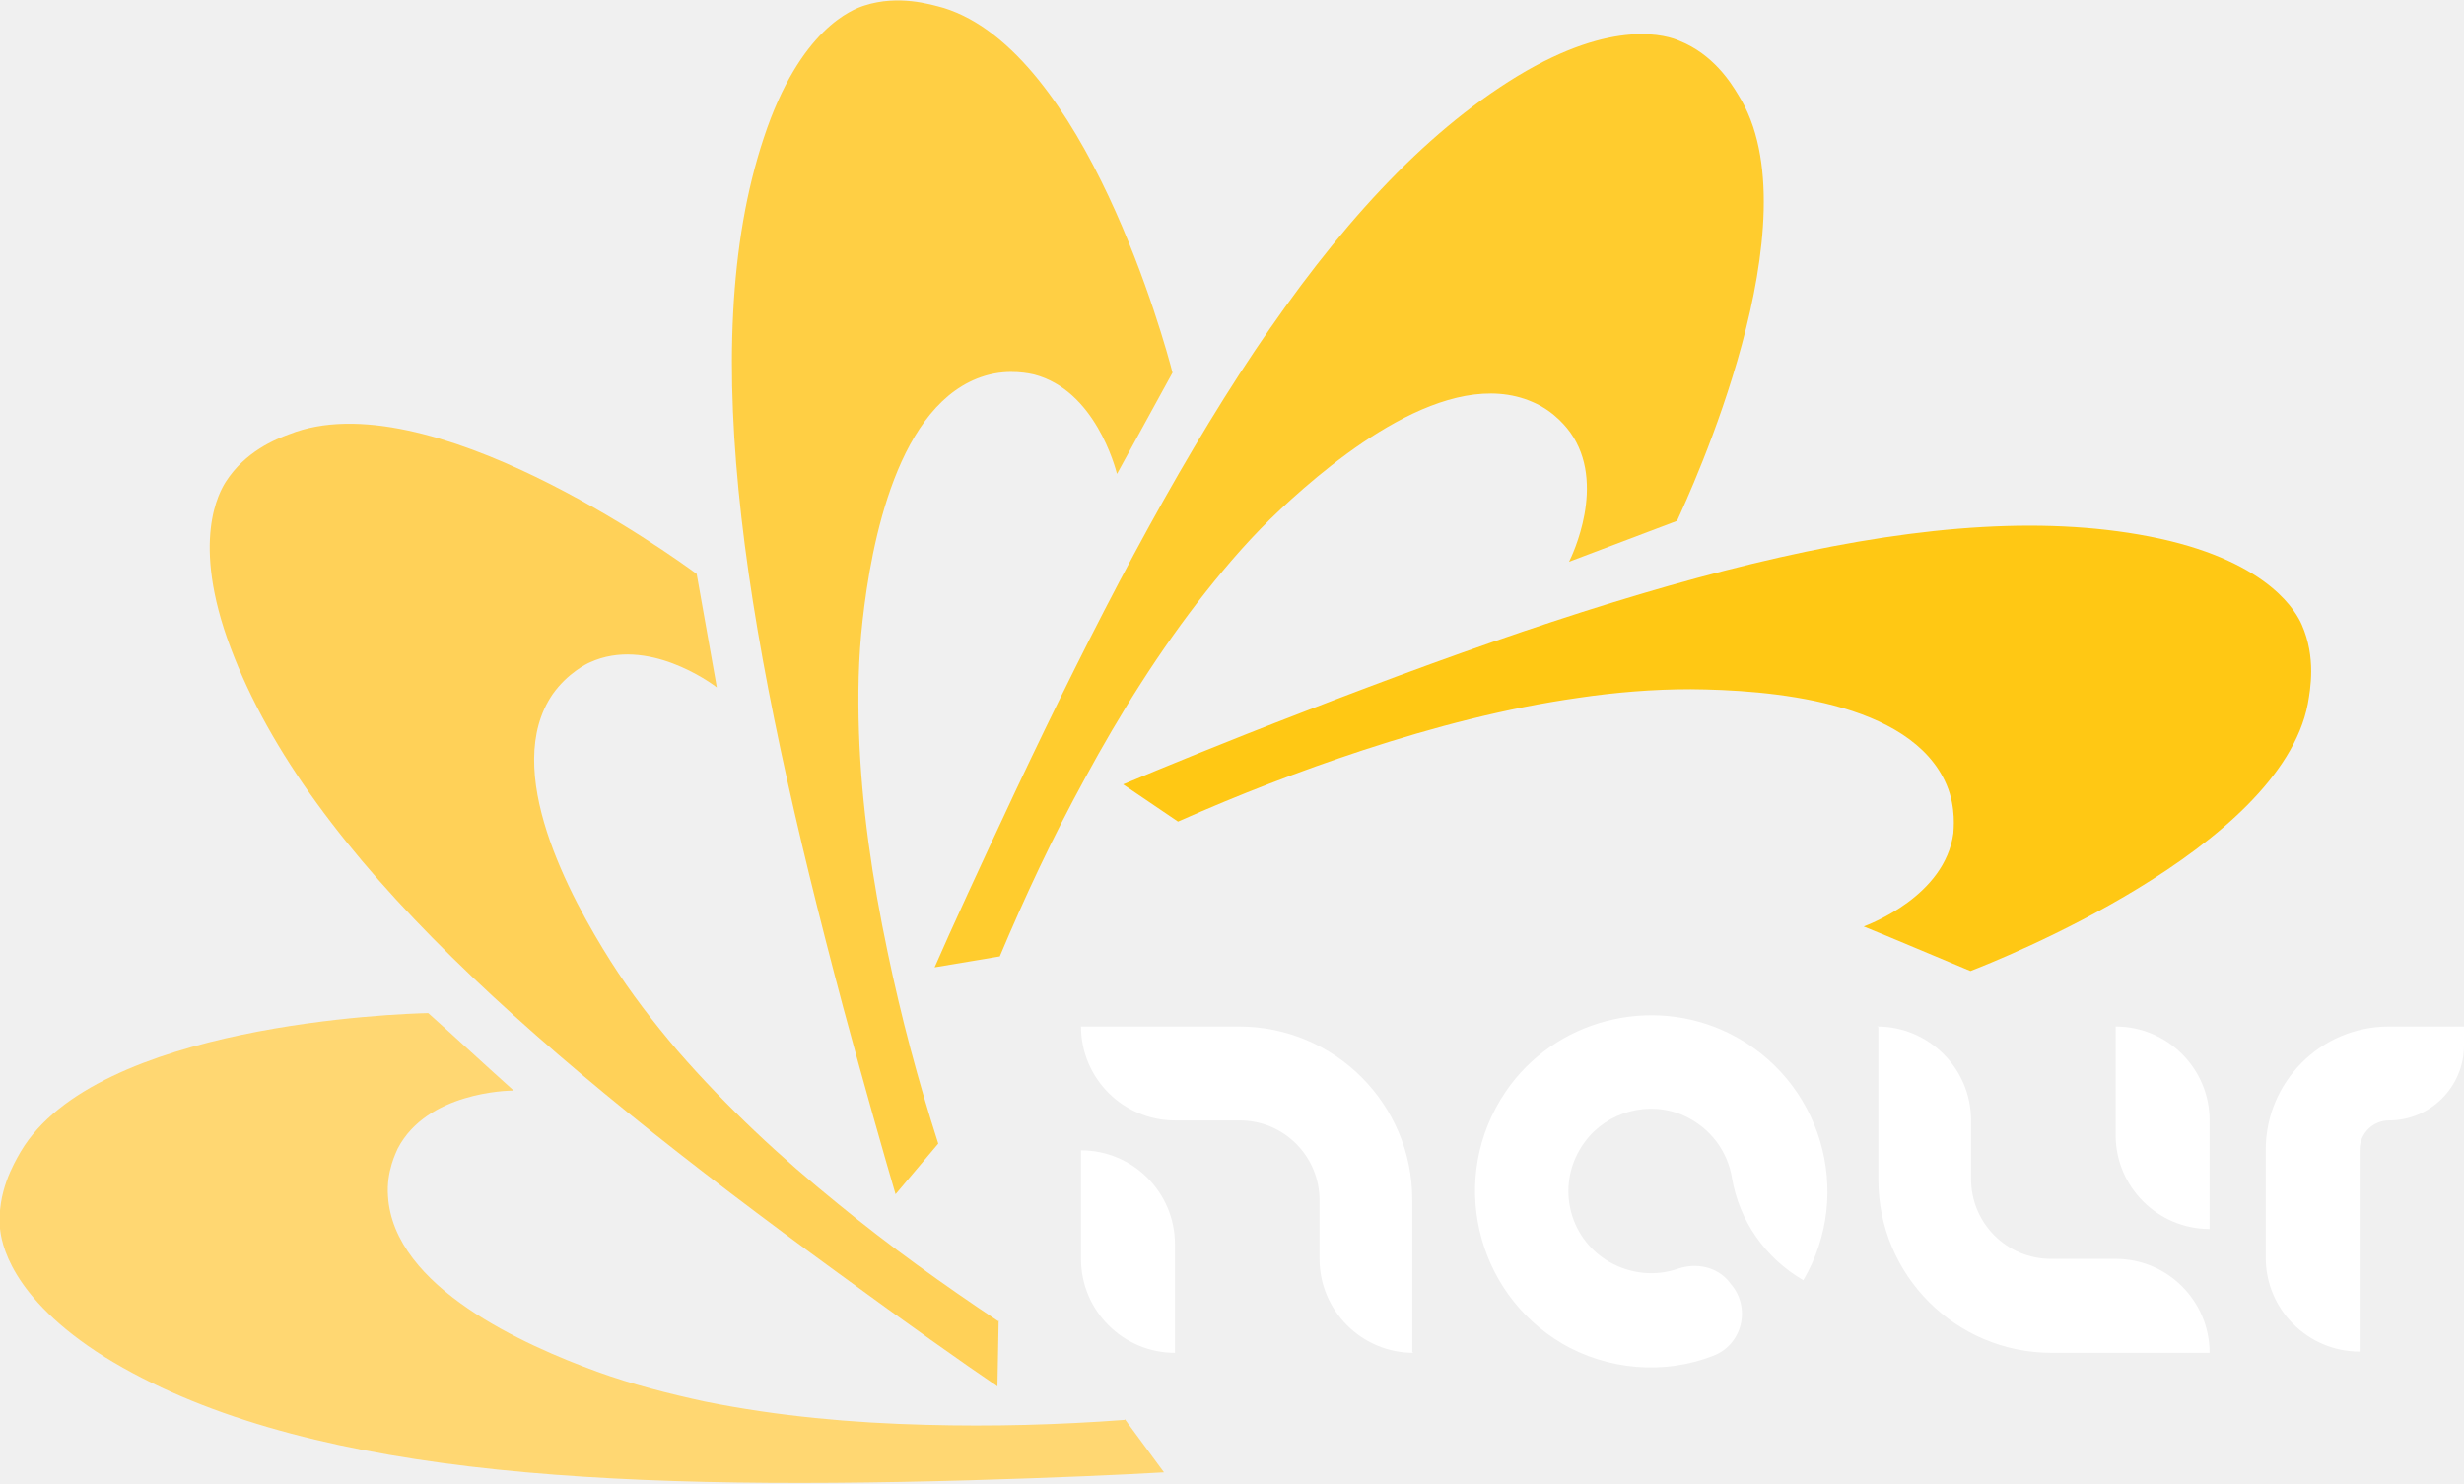
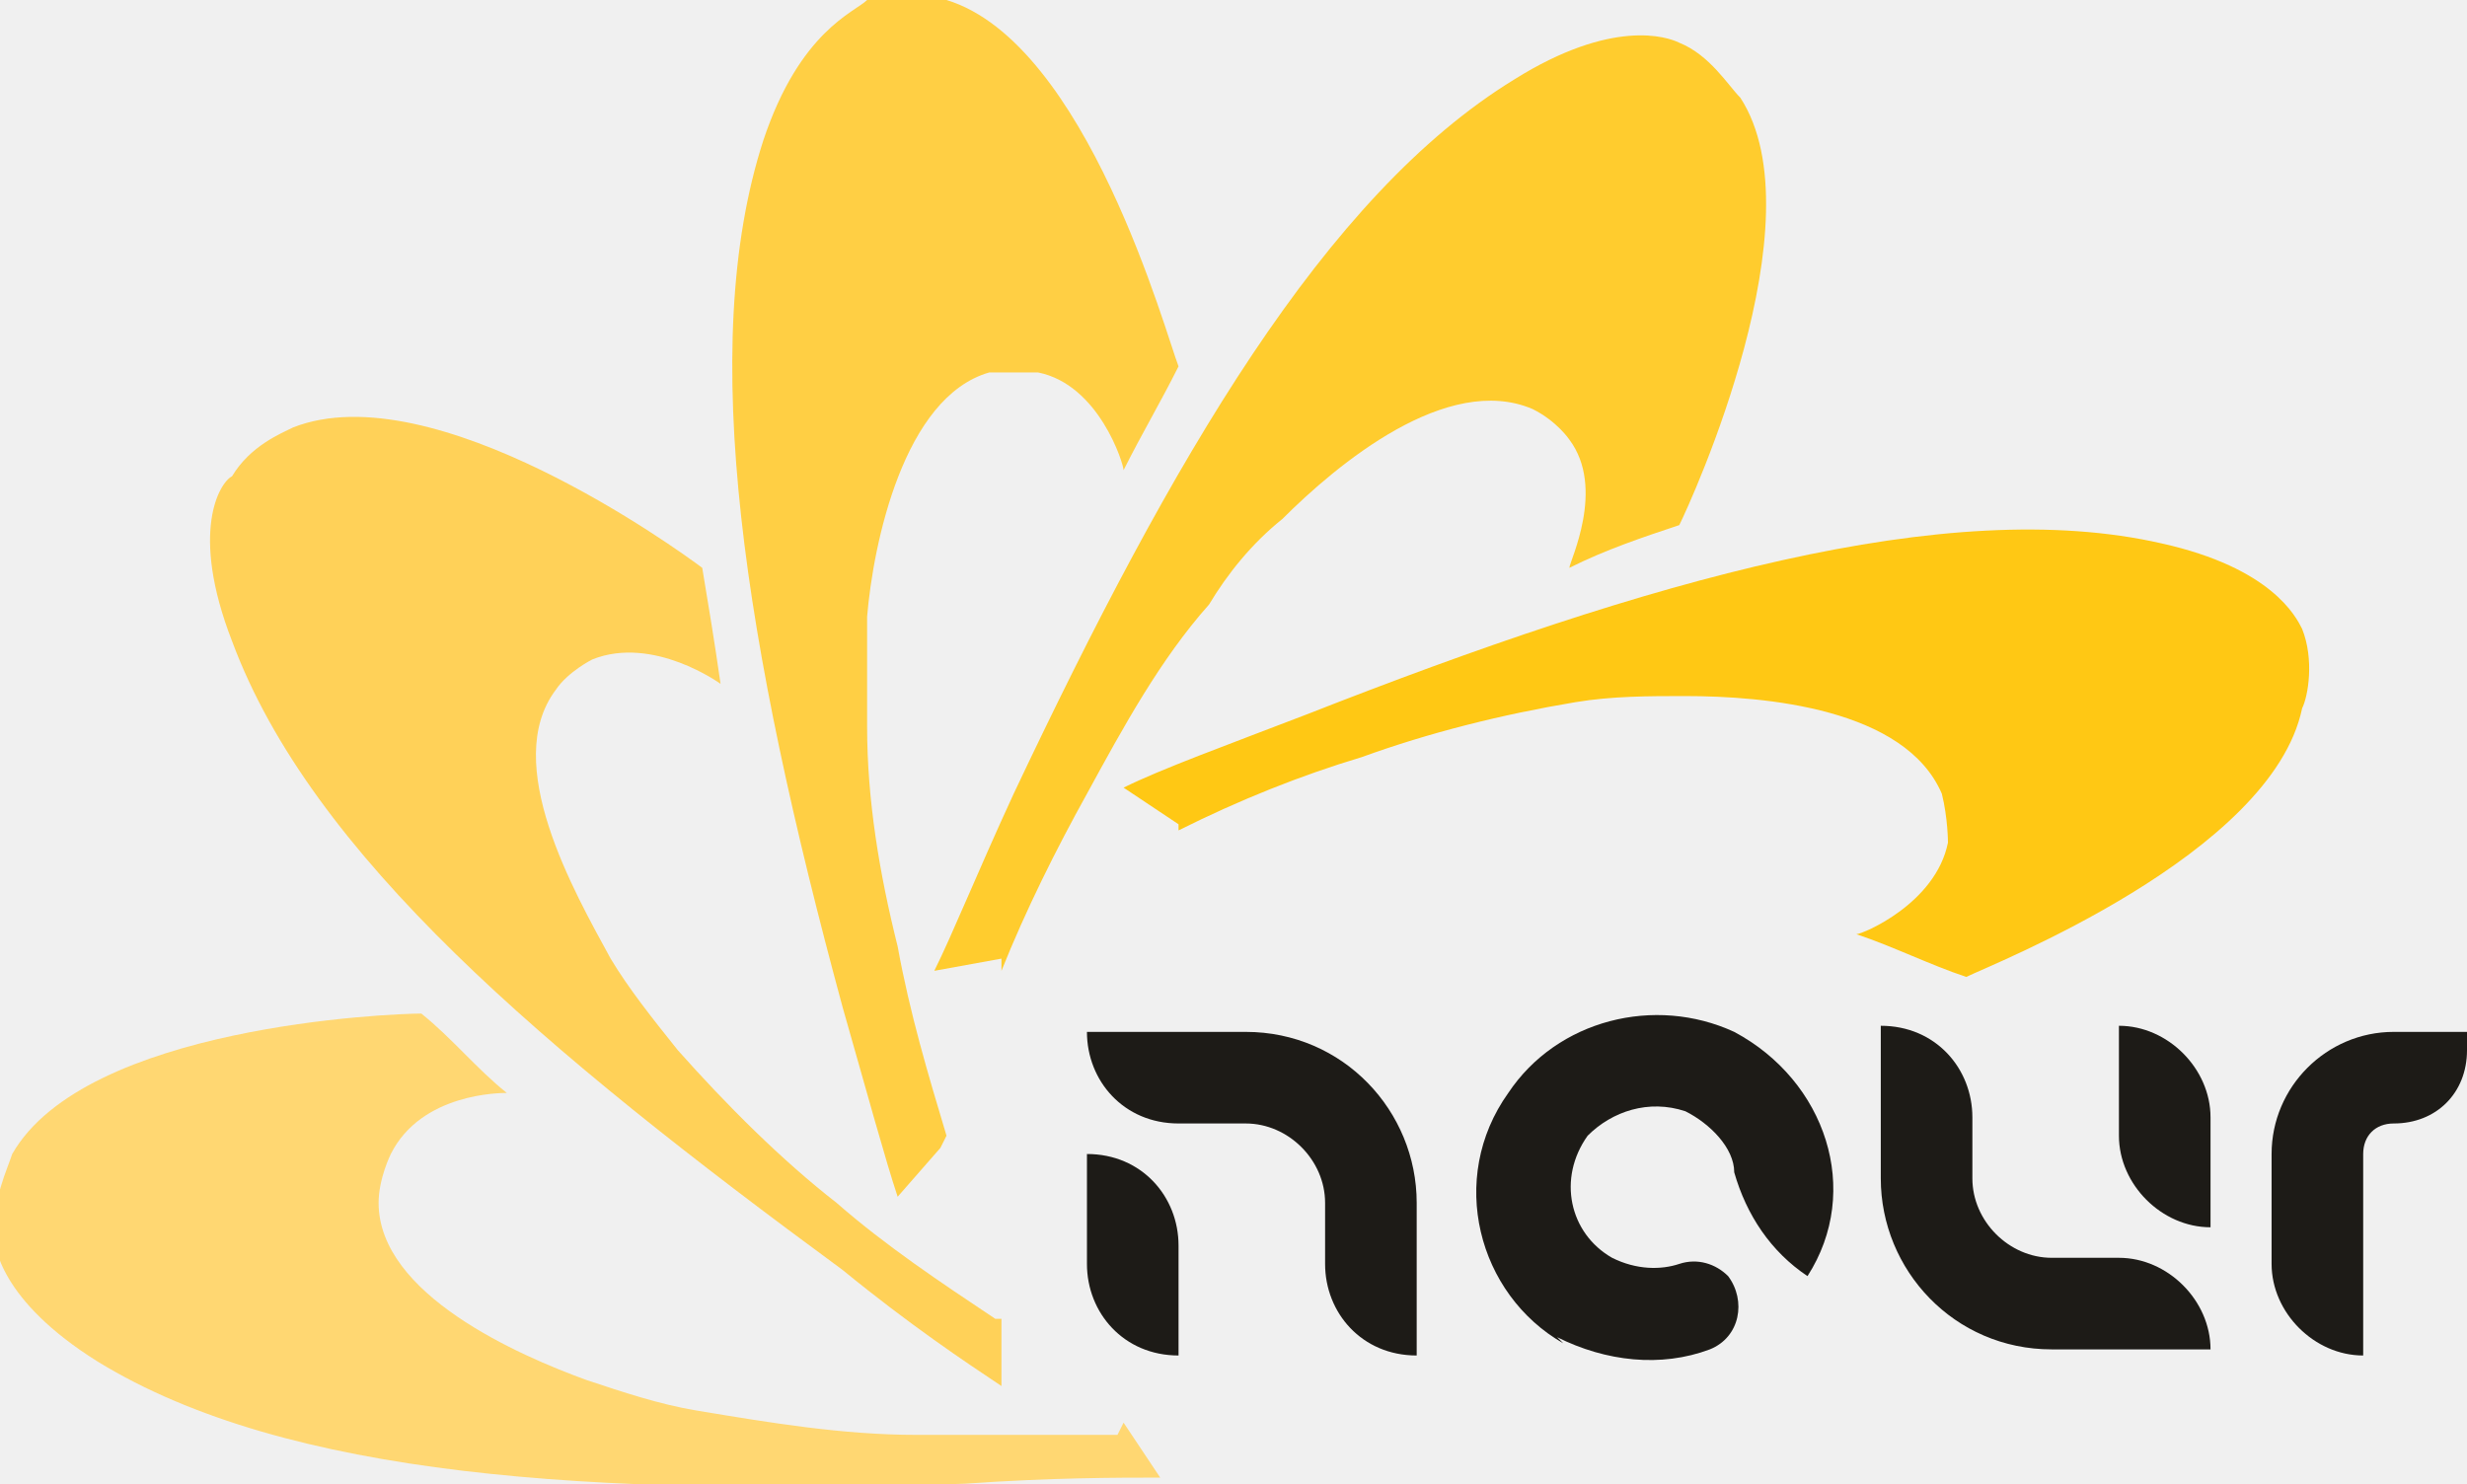
- <svg xmlns="http://www.w3.org/2000/svg" id="Layer_2" data-name="Layer 2" viewBox="0 0 40.39 24.32">
+ <svg xmlns="http://www.w3.org/2000/svg" id="Layer_2" version="1.1" viewBox="0 0 40.4 24.3">
  <defs>
    <style>
-       .cls-1 {
+       .st0 {
+         fill: #ffd772;
+       }
+ 
+       .st1 {
        fill: #ffcc2e;
      }

-       .cls-2 {
-         fill: #fff;
-       }
- 
-       .cls-3 {
-         fill: #ffd158;
-       }
- 
-       .cls-4 {
+       .st2 {
        fill: #ffcf44;
      }

-       .cls-5 {
+       .st3 {
+         fill: #1d1b17;
+       }
+ 
+       .st4 {
        fill: #ffc814;
      }

-       .cls-6 {
-         fill: #ffd772;
+       .st5 {
+         fill: #ffd158;
      }
    </style>
  </defs>
  <g id="Content">
    <g>
      <g>
-         <path class="cls-5" d="M19.31,13.47l-.9-.61c.62-.26,1.66-.69,2.96-1.19,5.65-2.19,10.46-3.61,14.03-2.84,1.83.4,2.25,1.23,2.33,1.41.24.54.14,1.07.1,1.3-.46,2.38-5.09,4.21-5.53,4.38-.58-.24-1.16-.49-1.75-.73.1-.04,1.33-.5,1.47-1.53,0-.05.05-.41-.11-.79-.59-1.39-2.94-1.56-4.2-1.57-.61,0-1.22.05-1.83.14-1.2.17-2.38.48-3.54.86-1.03.34-2.04.73-3.03,1.17Z" />
-         <path class="cls-1" d="M16.39,15.68l-1.07.18c.27-.62.74-1.64,1.33-2.9,2.59-5.48,5.1-9.81,8.22-11.71,1.6-.97,2.48-.66,2.66-.58.55.22.84.68.96.88,1.3,2.05-.8,6.55-1,6.99-.59.22-1.18.45-1.77.67.05-.1.62-1.28.02-2.12-.03-.04-.24-.34-.62-.5-1.38-.6-3.21.9-4.13,1.76-.45.42-.85.88-1.23,1.36-.75.95-1.4,1.99-1.98,3.06-.52.95-.98,1.93-1.4,2.93Z" />
-         <path class="cls-4" d="M15.38,18.75l-.7.83c-.19-.65-.5-1.73-.86-3.07-1.56-5.86-2.45-10.79-1.3-14.25C13.11.47,13.98.15,14.17.09c.56-.18,1.08-.02,1.3.04,2.32.72,3.63,5.51,3.75,5.98-.3.55-.61,1.11-.91,1.66-.03-.11-.36-1.37-1.36-1.63-.05-.01-.4-.1-.8.02-1.44.43-1.87,2.76-2.01,4.01-.07.61-.08,1.22-.06,1.83.04,1.21.22,2.42.47,3.61.22,1.06.5,2.11.83,3.14Z" />
-         <path class="cls-3" d="M16.37,21.65l-.02,1.08c-.56-.38-1.48-1.03-2.6-1.85-4.9-3.57-8.69-6.84-9.97-10.26-.66-1.75-.18-2.56-.08-2.72.32-.5.82-.7,1.04-.78,2.26-.9,6.29,2,6.68,2.29.11.62.22,1.24.33,1.86-.09-.07-1.14-.84-2.08-.41-.05.02-.37.18-.61.52-.85,1.24.28,3.32.95,4.38.33.52.7,1,1.1,1.47.8.92,1.69,1.75,2.63,2.51.84.69,1.72,1.32,2.62,1.92Z" />
-         <path class="cls-6" d="M18.44,23.27l.64.87c-.68.04-1.8.09-3.19.13-6.06.17-11.06-.1-14.17-2.02C.14,21.26.02,20.34,0,20.14c-.05-.59.22-1.05.34-1.26,1.24-2.09,6.2-2.26,6.68-2.27.47.42.93.85,1.4,1.27-.11,0-1.42.03-1.9.95-.02.05-.19.37-.16.78.09,1.5,2.25,2.45,3.43,2.88.58.21,1.17.36,1.77.49,1.19.24,2.41.35,3.62.38,1.08.03,2.17,0,3.25-.08Z" />
+         <path class="st4" d="M19.3,13.5l-.9-.6c.6-.3,1.7-.7,3-1.2,5.6-2.2,10.5-3.6,14-2.8,1.8.4,2.2,1.2,2.3,1.4.2.5.1,1.1,0,1.3-.5,2.4-5.1,4.2-5.5,4.4-.6-.2-1.2-.5-1.8-.7.1,0,1.3-.5,1.5-1.5,0,0,0-.4-.1-.8-.6-1.4-2.9-1.6-4.2-1.6-.6,0-1.2,0-1.8.1-1.2.2-2.4.5-3.5.9-1,.3-2,.7-3,1.2Z" />
+         <path class="st1" d="M16.4,15.7l-1.1.2c.3-.6.7-1.6,1.3-2.9,2.6-5.5,5.1-9.8,8.2-11.7,1.6-1,2.5-.7,2.7-.6.5.2.8.7,1,.9,1.3,2-.8,6.6-1,7-.6.2-1.2.4-1.8.7,0-.1.6-1.3,0-2.1,0,0-.2-.3-.6-.5-1.4-.6-3.2.9-4.1,1.8-.5.4-.9.9-1.2,1.4-.8.9-1.4,2-2,3.1-.5.9-1,1.9-1.4,2.9h0Z" />
+         <path class="st2" d="M15.4,18.8l-.7.8c-.2-.6-.5-1.7-.9-3.1-1.6-5.9-2.4-10.8-1.3-14.2C13.1.5,14,.2,14.2,0c.6-.2,1.1,0,1.3,0,2.3.7,3.6,5.5,3.8,6-.3.6-.6,1.1-.9,1.7,0-.1-.4-1.4-1.4-1.6,0,0-.4,0-.8,0-1.4.4-1.9,2.8-2,4,0,.6,0,1.2,0,1.8,0,1.2.2,2.4.5,3.6.2,1.1.5,2.1.8,3.1Z" />
+         <path class="st5" d="M16.4,21.6v1.1c-.6-.4-1.5-1-2.6-1.9-4.9-3.6-8.7-6.8-10-10.3-.7-1.8-.2-2.6,0-2.7.3-.5.8-.7,1-.8,2.3-.9,6.3,2,6.7,2.3.1.6.2,1.2.3,1.9,0,0-1.1-.8-2.1-.4,0,0-.4.2-.6.5-.9,1.2.3,3.3.9,4.4.3.5.7,1,1.1,1.5.8.9,1.7,1.8,2.6,2.5.8.7,1.7,1.3,2.6,1.9h0Z" />
+         <path class="st0" d="M18.4,23.3l.6.9c-.7,0-1.8,0-3.2.1-6.1.2-11.1-.1-14.2-2-1.6-1-1.7-1.9-1.7-2.1,0-.6.2-1,.3-1.3,1.2-2.1,6.2-2.3,6.7-2.3.5.4.9.9,1.4,1.3-.1,0-1.4,0-1.9,1,0,0-.2.4-.2.8,0,1.5,2.3,2.5,3.4,2.9.6.2,1.2.4,1.8.5,1.2.2,2.4.4,3.6.4,1.1,0,2.2,0,3.3,0h0Z" />
      </g>
      <g>
        <g>
-           <path class="cls-2" d="M19.26,22.18h0c-.85,0-1.54-.69-1.54-1.54v-1.78h0c.85,0,1.54.69,1.54,1.54v1.78Z" />
-           <path class="cls-2" d="M23.17,22.18h0c-.85,0-1.54-.69-1.54-1.54v-.96c0-.72-.58-1.31-1.31-1.31h-1.06c-.85,0-1.54-.69-1.54-1.54h0s2.59,0,2.59,0c1.57,0,2.84,1.27,2.84,2.84v2.5Z" />
+           <path class="st3" d="M19.3,22.2h0c-.9,0-1.5-.7-1.5-1.5v-1.8h0c.9,0,1.5.7,1.5,1.5,0,0,0,1.8,0,1.8Z" />
+           <path class="st3" d="M23.2,22.2h0c-.9,0-1.5-.7-1.5-1.5v-1c0-.7-.6-1.3-1.3-1.3h-1.1c-.9,0-1.5-.7-1.5-1.5h2.6c1.6,0,2.8,1.3,2.8,2.8v2.5h0Z" />
        </g>
        <g>
-           <path class="cls-2" d="M34.68,16.83h0c.85,0,1.54.69,1.54,1.54v1.78s0,0,0,0c-.85,0-1.54-.69-1.54-1.54v-1.78Z" />
-           <path class="cls-2" d="M30.77,16.83h0c.85,0,1.54.69,1.54,1.54v.96c0,.72.58,1.31,1.31,1.31h1.06c.85,0,1.54.69,1.54,1.54h0s-2.59,0-2.59,0c-1.57,0-2.84-1.27-2.84-2.84v-2.5Z" />
+           <path class="st3" d="M34.7,16.8h0c.8,0,1.5.7,1.5,1.5v1.8h0c-.8,0-1.5-.7-1.5-1.5v-1.8Z" />
+           <path class="st3" d="M30.8,16.8h0c.9,0,1.5.7,1.5,1.5v1c0,.7.6,1.3,1.3,1.3h1.1c.8,0,1.5.7,1.5,1.5h-2.6c-1.6,0-2.8-1.3-2.8-2.8v-2.5h0Z" />
        </g>
-         <path class="cls-2" d="M38.68,22.16h0c-.85,0-1.54-.69-1.54-1.54v-1.77c0-1.11.9-2.02,2.02-2.02h1.23v.31c0,.68-.55,1.23-1.23,1.23h0c-.26,0-.48.21-.48.48v3.31Z" />
-         <path class="cls-2" d="M25.61,22.03c-1.43-.84-1.88-2.73-.93-4.13.8-1.18,2.38-1.59,3.66-.96,1.52.75,2.06,2.62,1.22,4.05h0c-.62-.36-1.05-.97-1.17-1.68-.07-.43-.35-.82-.79-1.02-.57-.25-1.25-.07-1.62.43-.49.66-.29,1.57.4,1.97.35.2.76.24,1.13.11.3-.1.63-.03.83.21l.03.04c.34.39.19,1-.29,1.18-.8.31-1.72.24-2.49-.21Z" />
+         <path class="st3" d="M38.7,22.2h0c-.8,0-1.5-.7-1.5-1.5v-1.8c0-1.1.9-2,2-2h1.2v.3c0,.7-.5,1.2-1.2,1.2h0c-.3,0-.5.2-.5.5v3.3Z" />
+         <path class="st3" d="M25.6,22c-1.4-.8-1.9-2.7-.9-4.1.8-1.2,2.4-1.6,3.7-1,1.5.8,2.1,2.6,1.2,4h0c-.6-.4-1-1-1.2-1.7,0-.4-.4-.8-.8-1-.6-.2-1.2,0-1.6.4-.5.7-.3,1.6.4,2,.4.2.8.2,1.1.1.3-.1.6,0,.8.2h0c.3.4.2,1-.3,1.2-.8.3-1.7.2-2.5-.2h0Z" />
      </g>
    </g>
  </g>
</svg>
